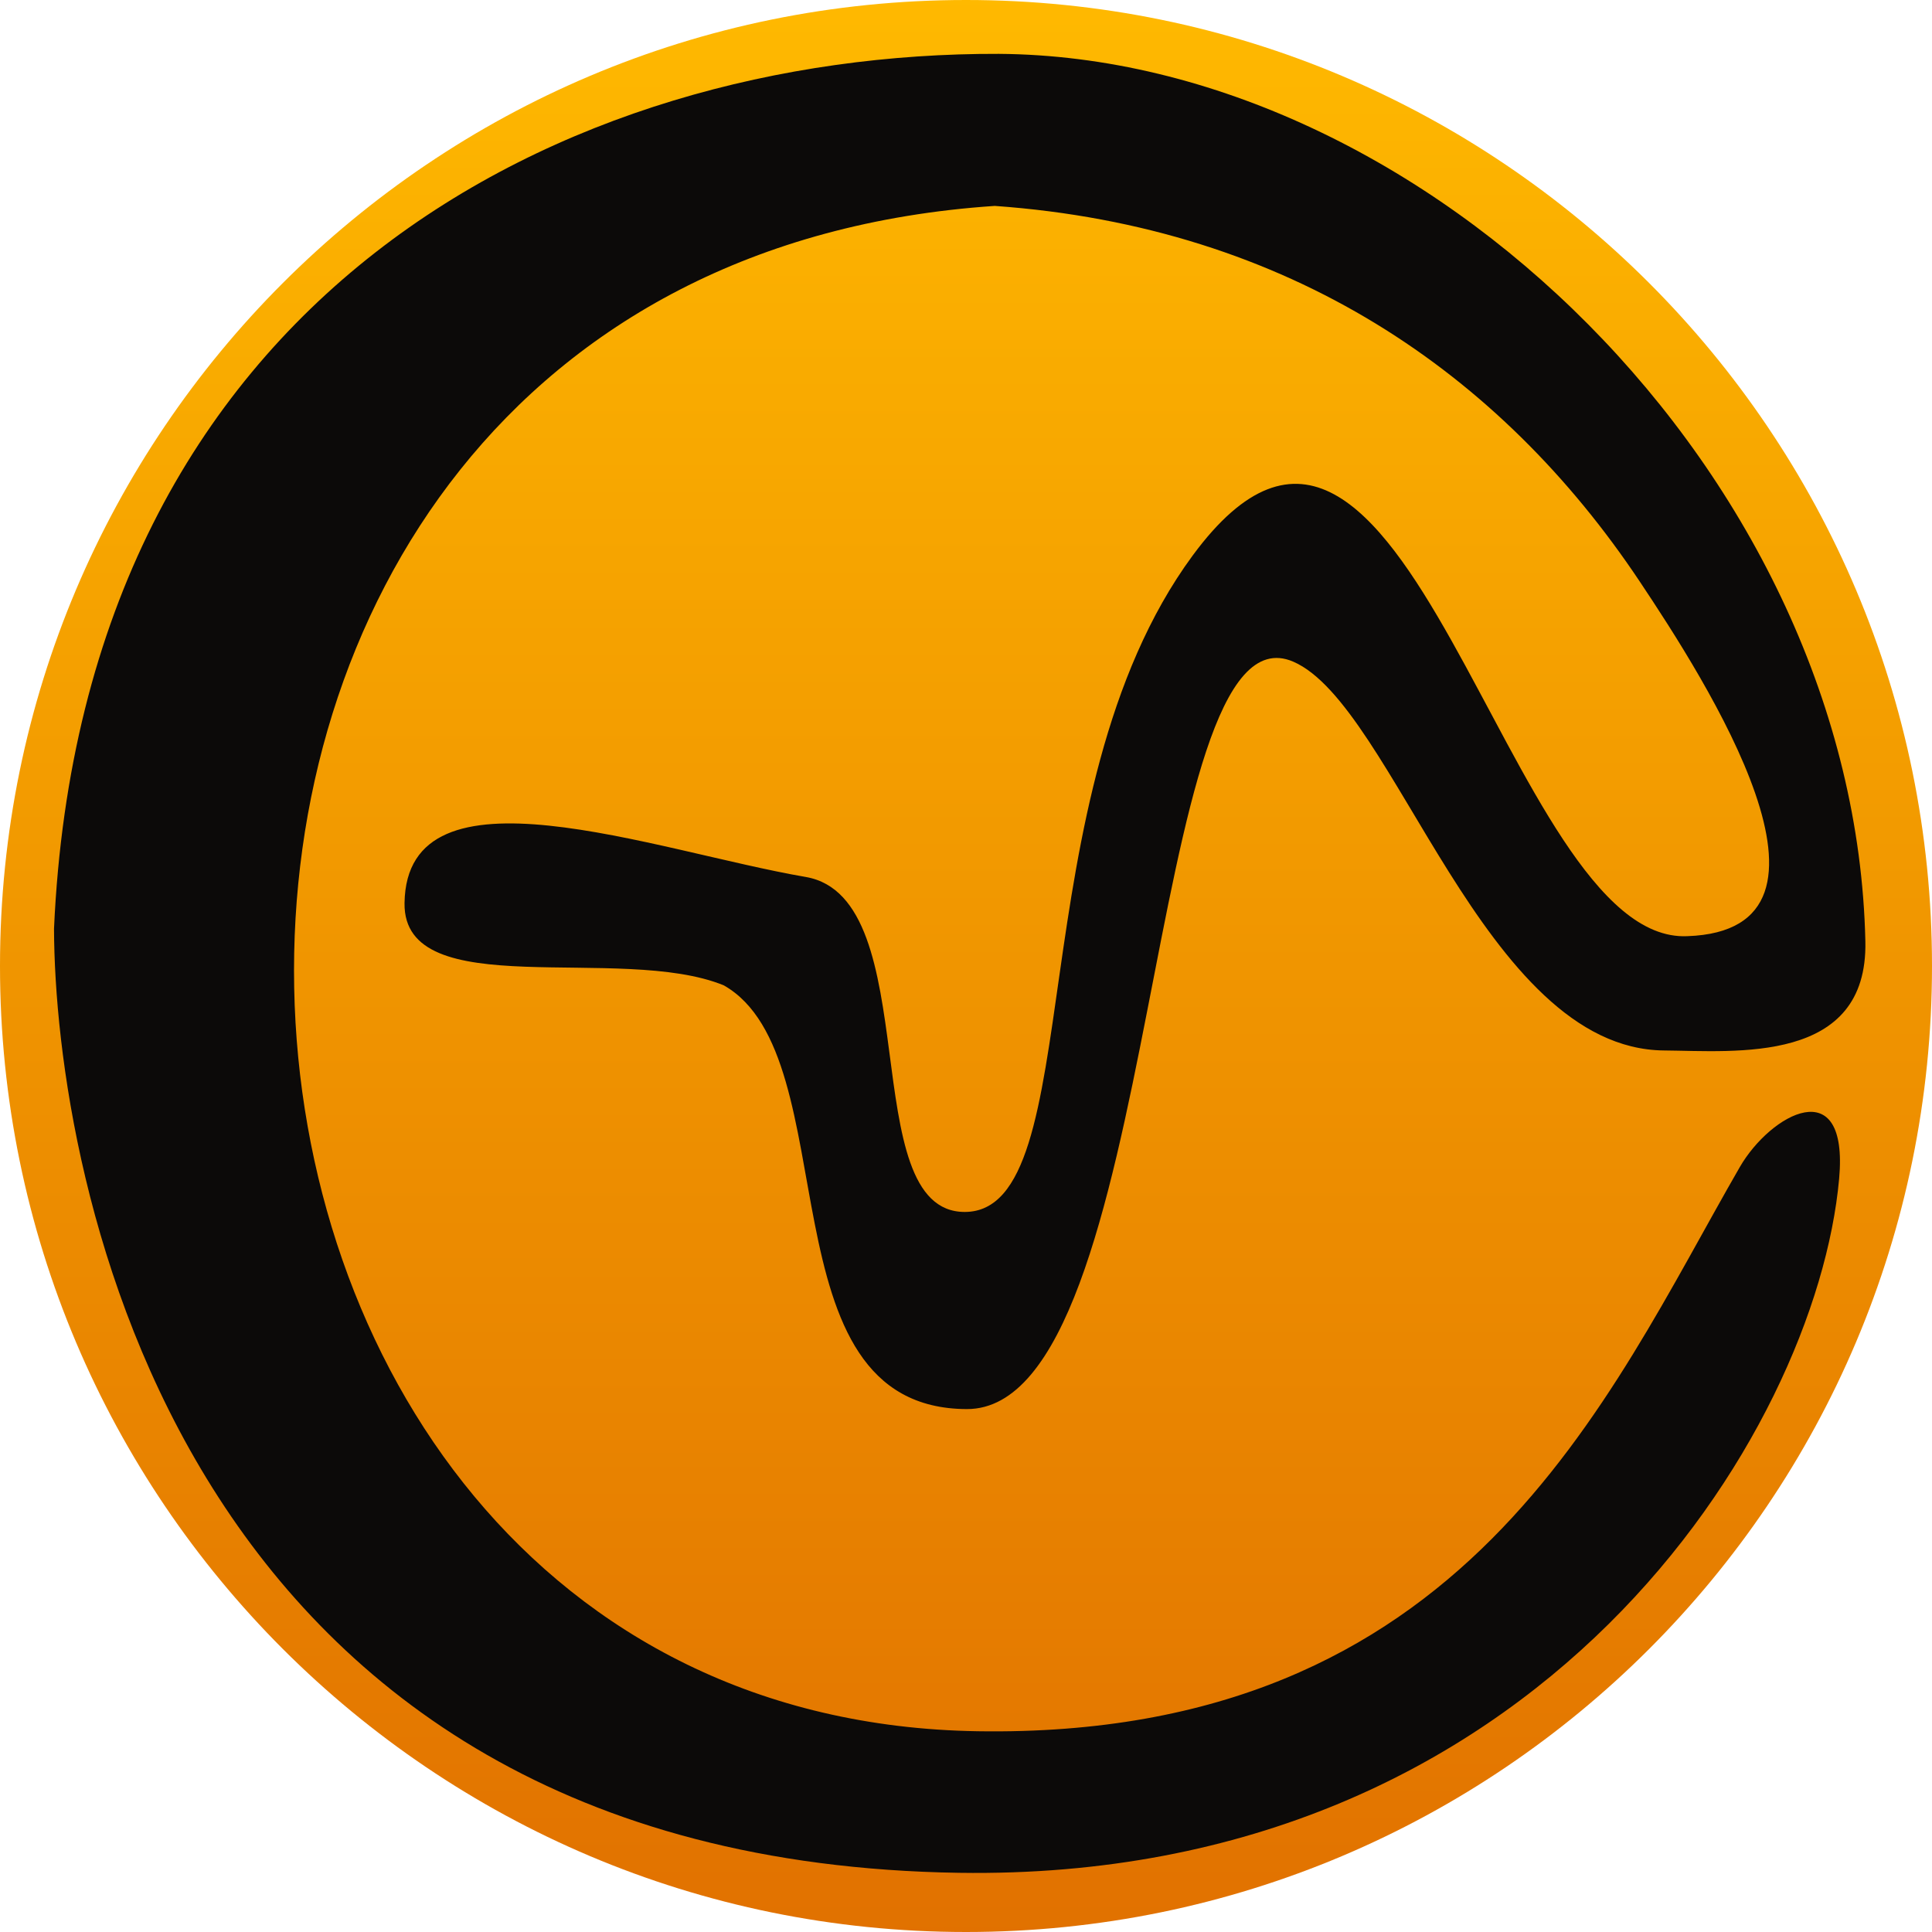
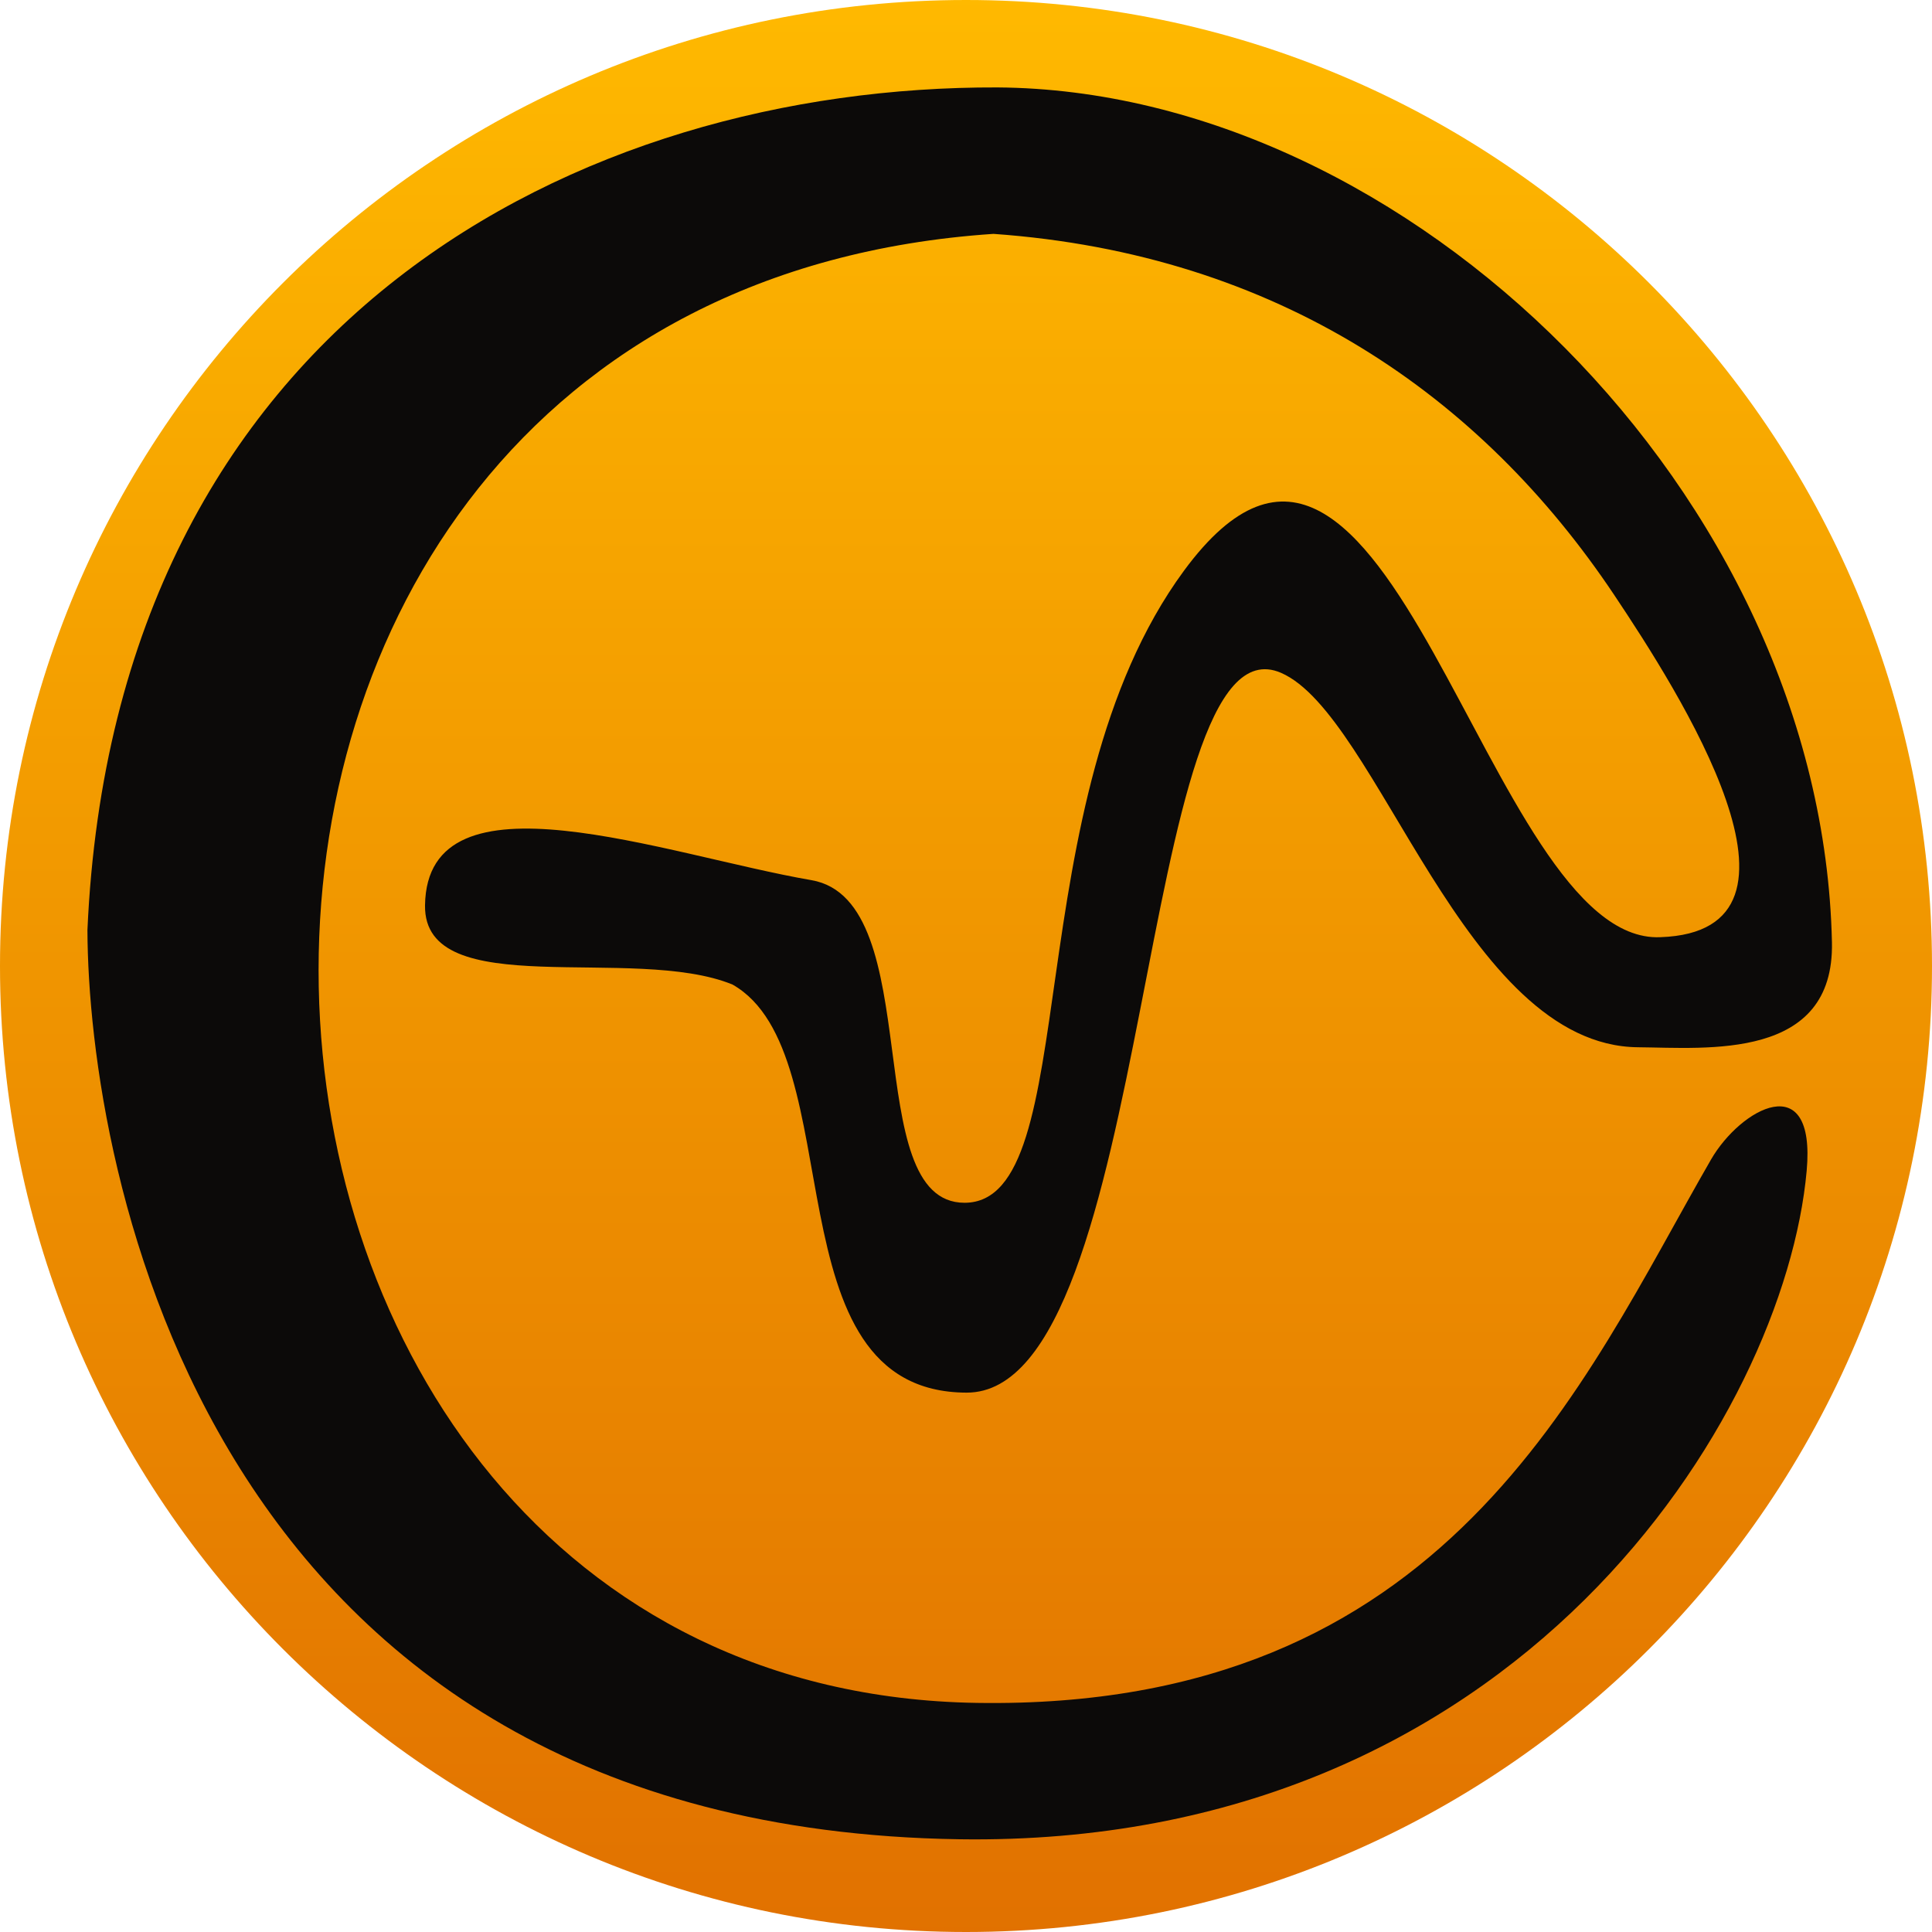
<svg xmlns="http://www.w3.org/2000/svg" width="1024" height="1024" viewBox="0 0 1354.467 1354.467">
  <defs>
    <linearGradient id="disc" x1="0" y1="0" x2="0" y2="1">
      <stop offset="0" stop-color="#ffb900" />
      <stop offset="1" stop-color="#e17100" />
    </linearGradient>
  </defs>
  <circle cx="677.234" cy="677.234" r="677.234" fill="url(#disc)" />
  <g transform="translate(-598.5891,-19.03015)">
-     <path d="M 1271.042,1332.007 C 720.86,1323.748 637.099,841.796 636.455,670.17 656.312,224.804 996.389,55.772 1298.878,56.788 c 298.909,2.076 600.293,296.198 607.46,622.194 1.897,86.278 -90.786,76.928 -141.131,76.5 -126.626,-1.077 -189.161,-242.051 -259.964,-272.582 -105.777,-45.612 -91.059,524.395 -228.859,523.996 -145.377,-0.421 -82.123,-246.942 -170.355,-297.061 -72.174,-29.569 -224.797,13.902 -223.835,-57.613 1.374,-102.174 175.342,-36.615 281.274,-18.375 85.403,14.705 33.772,234.985 111.521,234.844 88.053,-0.16 36.04,-291.962 159.619,-460.029 149.196,-202.906 219.32,272.488 346.839,266.694 125.495,-4.236 12.938,-179.469 -33.62,-249.147 -96.803,-144.876 -244.833,-248.093 -451.846,-262.821 -679.002,45.673 -626.715,1059.732 -12.009,1069.36 342.439,5.364 440.657,-233.142 534.308,-395.463 21.566,-37.38 76.501,-67.671 69.67,8.132 -16.018,177.731 -209.438,492.707 -616.908,486.59 z" fill="#0c0a09" />
+     <path d="M 1271.056,1308.477 C 741.179,1300.523 660.509,836.358 659.888,671.066 679.013,242.136 1006.539,79.343 1297.864,80.321 c 287.877,2 578.138,285.267 585.042,599.232 1.827,83.093 -87.436,74.089 -135.922,73.677 C 1625.032,752.192 1564.804,520.111 1496.614,490.707 1394.741,446.778 1408.915,995.748 1276.2,995.364 1136.188,994.959 1197.108,757.536 1112.133,709.267 1042.622,680.789 895.633,722.656 896.559,653.78 c 1.324,-98.403 168.871,-35.264 270.893,-17.697 82.251,14.162 32.525,226.313 107.405,226.177 84.804,-0.154 34.71,-281.187 153.728,-443.051 143.69,-195.417 211.226,262.431 334.038,256.852 120.864,-4.08 12.46,-172.845 -32.38,-239.952 -93.231,-139.529 -235.797,-238.937 -435.17,-253.121 -653.943,43.987 -603.586,1020.621 -11.566,1029.894 329.801,5.165 424.394,-224.538 514.589,-380.868 20.77,-36 73.678,-65.173 67.099,7.832 -15.427,171.172 -201.708,474.523 -594.14,468.632 z" fill="#0c0a09" />
  </g>
</svg>
